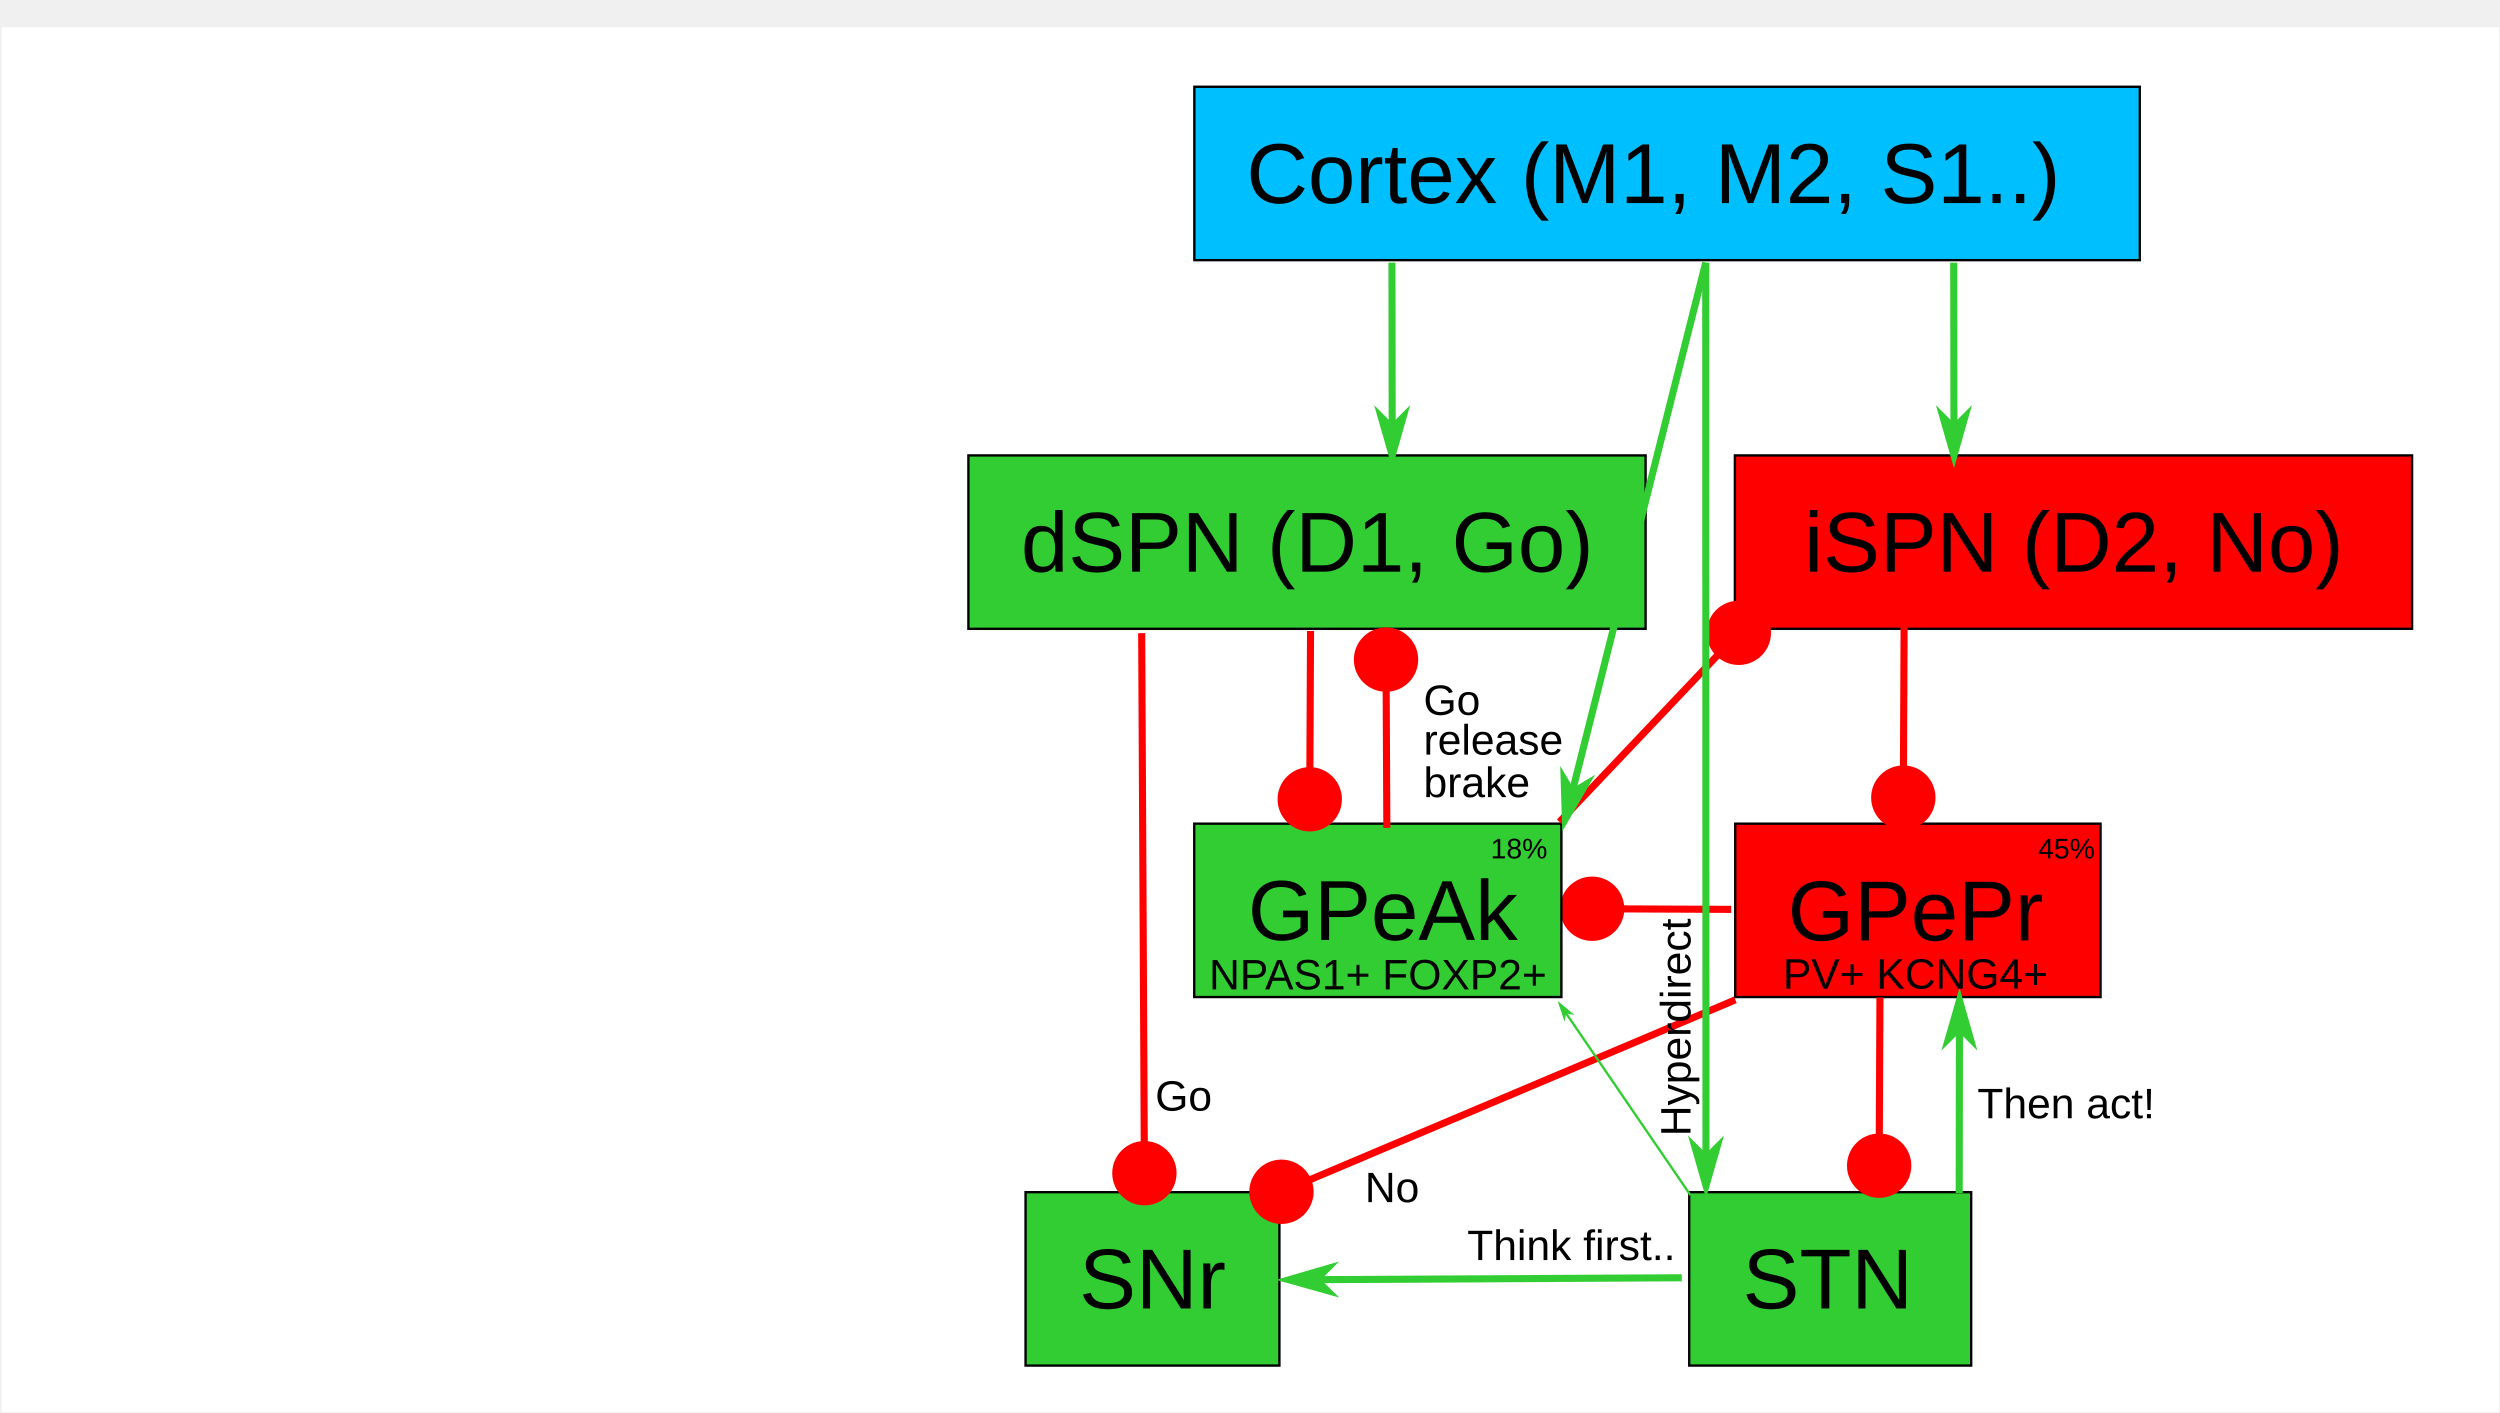
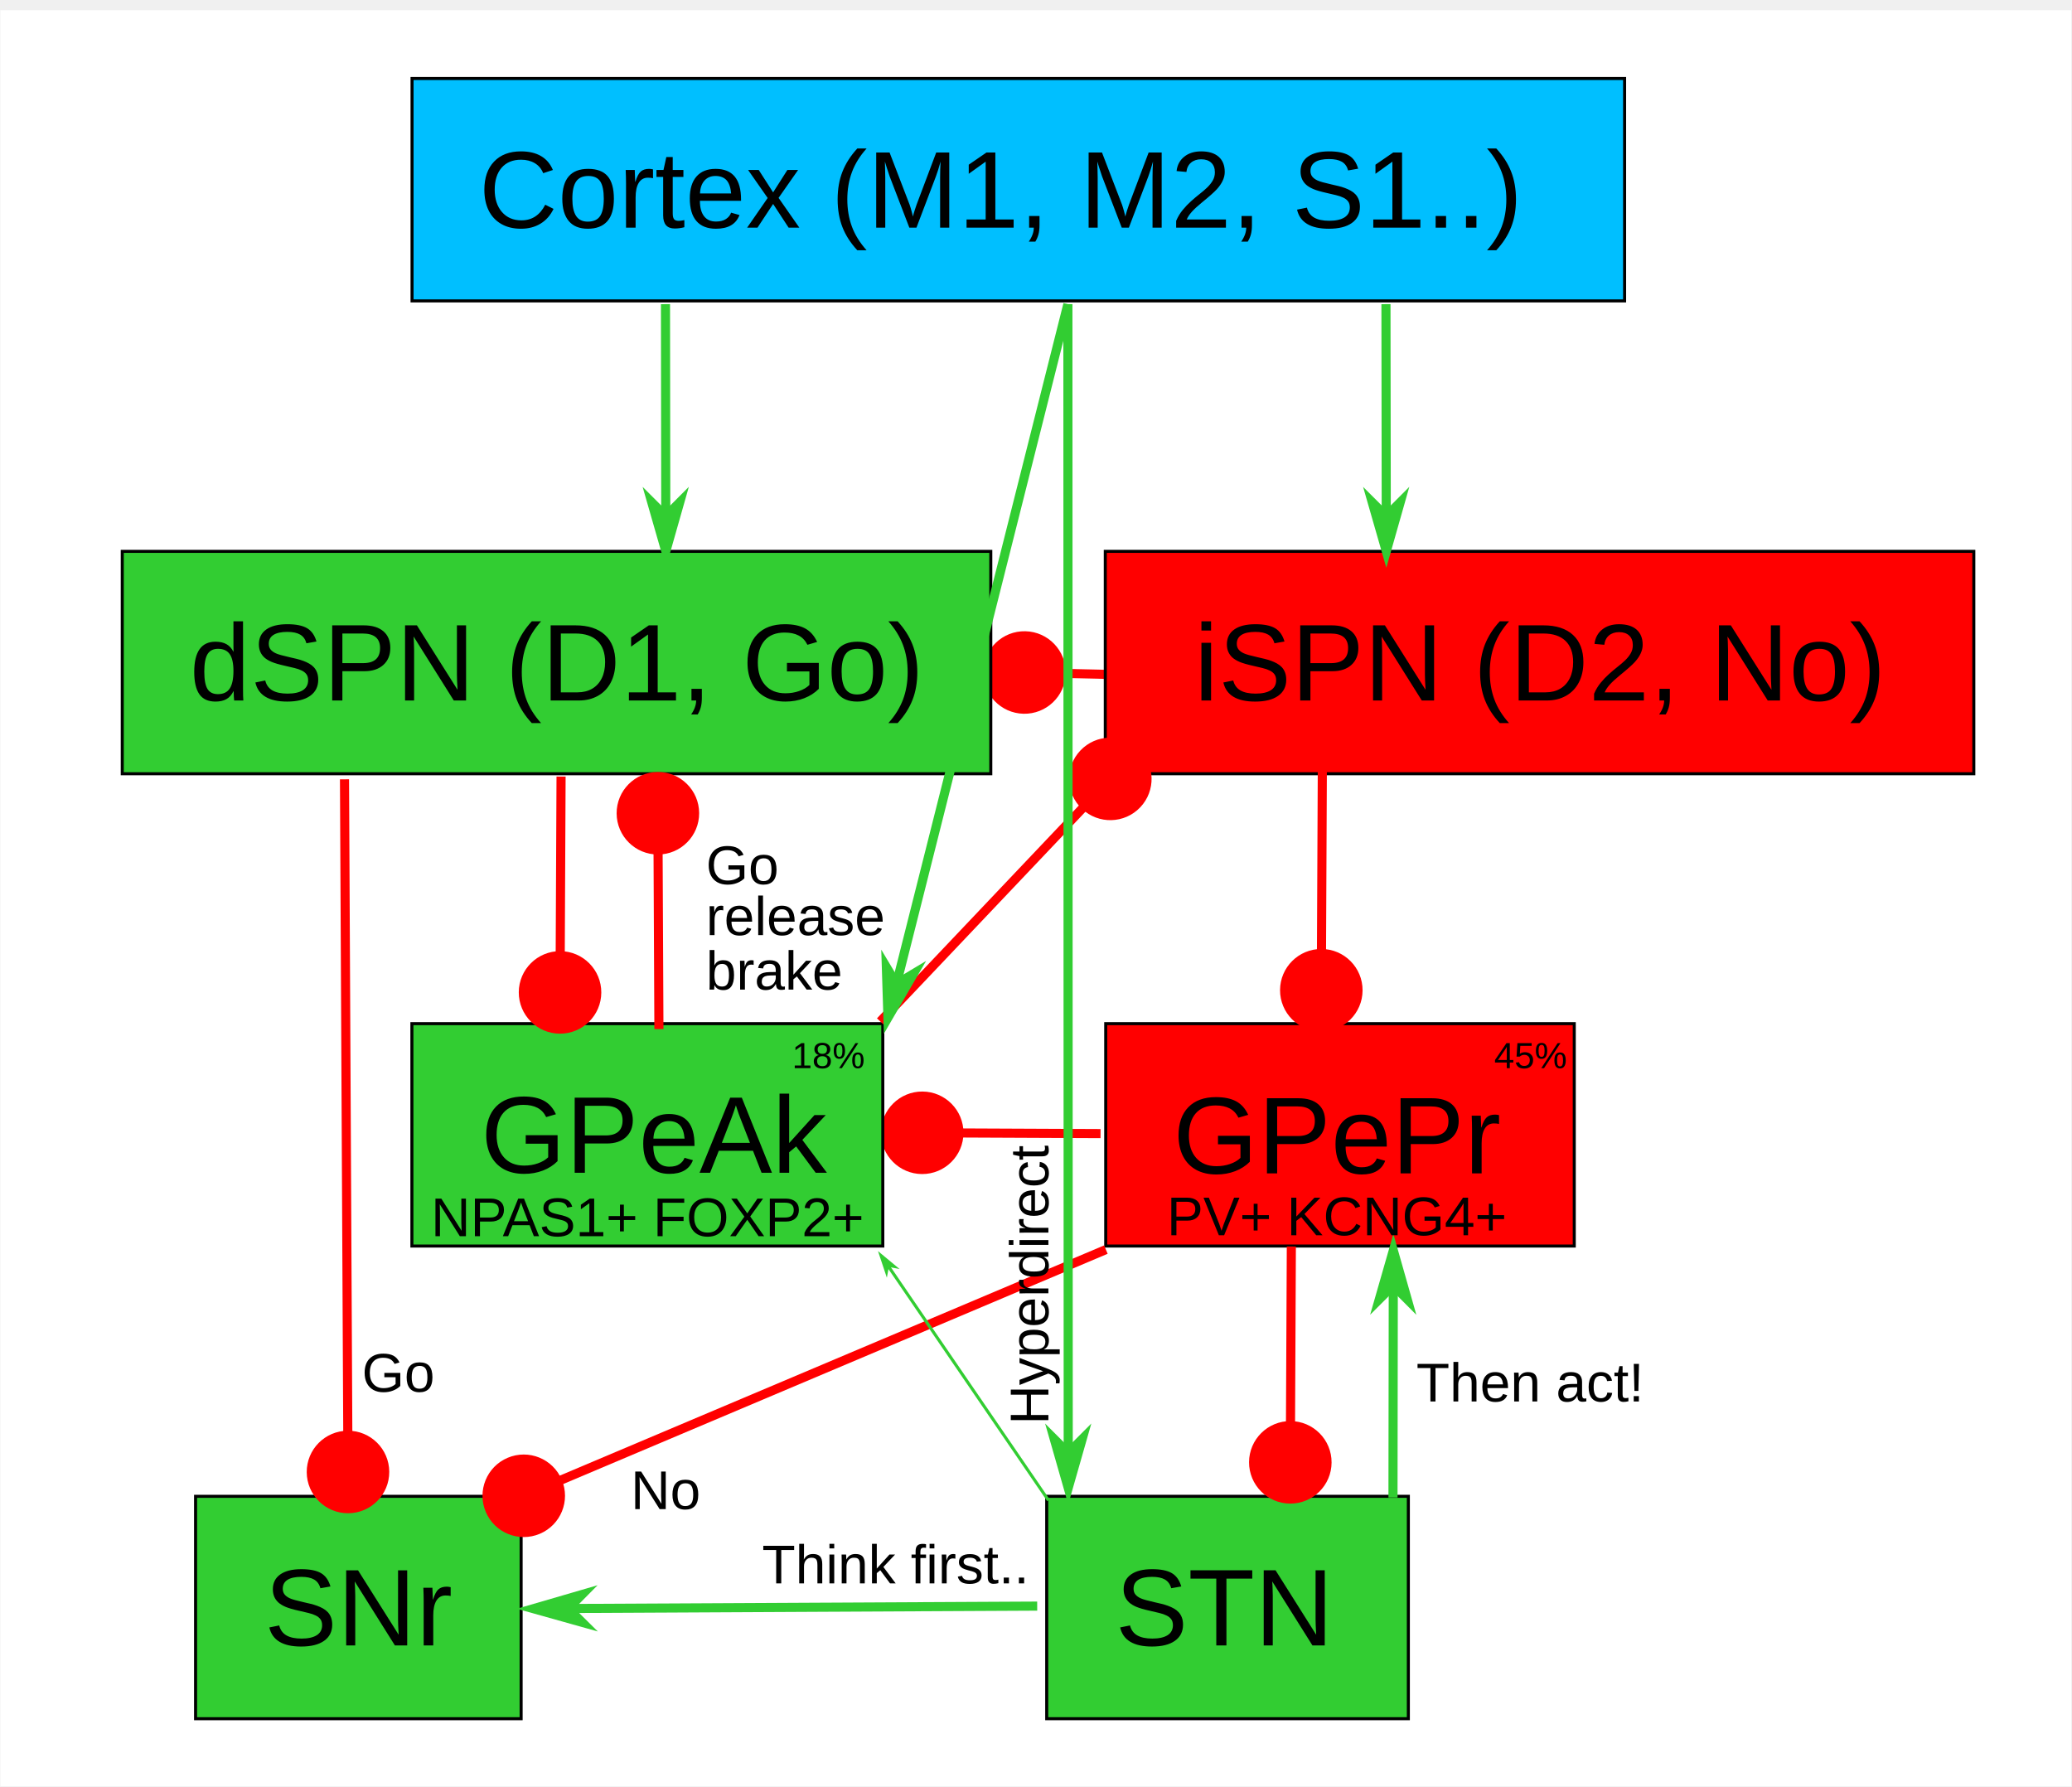
- <svg xmlns="http://www.w3.org/2000/svg" width="1056.778px" height="597.069px" viewBox="0 0 1056.778 597.069">
+ <svg xmlns="http://www.w3.org/2000/svg" width="682.922px" height="588.858px" viewBox="0 0 682.922 588.858">
  <defs id="Defs">
    <linearGradient id="linearGradient141" x1="0" y1="0" x2="0" y2="0" gradientUnits="objectBoundingBox">
      <stop style="stop-color:#FFFFFF;stop-opacity:1;" offset="0" />
      <stop style="stop-color:#0000FF;stop-opacity:1;" offset="1" />
    </linearGradient>
    <marker id="DotL382" style="overflow:visible" refX="0" refY="0" orient="auto">
-       <path id="path935" style="fill-rule:evenodd;fill:#FF0000;stroke:#FF0000;stroke-width:1.0pt;" transform="scale(0.8) translate(7.4, 1)" d="M -2.5,-1 C -2.5,1.76 -4.74,4 -7.5,4 C -10.26,4 -12.5,1.76 -12.5,-1 C -12.5,-3.76 -10.26,-6 -7.5,-6 C -4.74,-6 -2.5,-3.76 -2.5,-1 z " />
+       <path id="path231" style="fill:#FF0000;stroke:#FF0000;stroke-width:1.0pt;fill-rule:evenodd;" transform="scale(0.8) translate(7.4, 1)" d="M -2.5,-1 C -2.5,1.76 -4.74,4 -7.5,4 C -10.26,4 -12.5,1.76 -12.5,-1 C -12.5,-3.76 -10.26,-6 -7.5,-6 C -4.74,-6 -2.5,-3.76 -2.5,-1 z " />
    </marker>
    <marker id="Arrow1Mend840" style="overflow:visible" refX="0" refY="0" orient="auto">
-       <path id="path216" style="fill:#32CD32;stroke:#32CD32;stroke-width:1.0pt;fill-rule:evenodd;" transform="scale(0.4) rotate(180) translate(10,0)" d="M 0,0 L 5,-5 L -12.5,0 L 5,5 L 0,0 z " />
+       <path id="path511" style="stroke-width:1.0pt;fill-rule:evenodd;fill:#32CD32;stroke:#32CD32;" transform="scale(0.4) rotate(180) translate(10,0)" d="M 0,0 L 5,-5 L -12.5,0 L 5,5 L 0,0 z " />
    </marker>
  </defs>
-   <g id="LayerBG" style="display:inline">
-     <rect id="rect888" style="fill-opacity:1;stroke:none;stroke-opacity:1;stroke-width:1px;fill:#FFFFFF;" x="0.672" y="11.535" width="1055.697" height="585.364" />
+   <g id="LayerBG" style="">
+     <rect id="rect888" style="fill:#FFFFFF;fill-opacity:1;stroke:none;stroke-opacity:1;stroke-width:1px;" x="0.124" y="3.377" width="682.534" height="585.364" />
  </g>
-   <g id="Layer1" style="display:inline">
-     <path id="path24" style="stroke-opacity:1;stroke-width:3px;fill:none;marker-end:url(#DotL382);stroke:#FF0000;" d="m 731.789,384.404 -59.013,-0.266 " />
-     <rect id="rect212" style="stroke-opacity:1;stroke-width:1px;fill:#FF0000;fill-opacity:1;stroke:#000000;" x="733.354" y="192.511" width="286.262" height="73.296" />
-     <text id="text804" style="fill-opacity:1;text-align:AlignLeft;font-family:Arial;font-size:36px;stroke:none;fill:#000000;" transform="none" x="438.428" y="241.664">
-       <tspan id="tspan192" x="762.638" y="241.664">iSPN (D2, No)</tspan>
+   <g id="Layer1" style="">
+     <path id="path24" style="stroke-opacity:1;stroke-width:3px;fill:none;marker-end:url(#DotL382);stroke:#FF0000;" d="m 370.033,222.38 -32.618,-0.746 " />
+     <path id="path813" style="stroke-width:3px;fill:none;marker-end:url(#DotL382);stroke:#FF0000;stroke-opacity:1;" d="m 362.732,373.606 -59.013,-0.266 " />
+     <rect id="rect212" style="stroke-opacity:1;stroke-width:1px;fill:#FF0000;fill-opacity:1;stroke:#000000;" x="364.298" y="181.712" width="286.262" height="73.296" />
+     <text id="text804" style="font-size:36px;stroke:none;fill:#000000;fill-opacity:1;text-align:AlignLeft;font-family:Arial;" transform="none" x="69.372" y="230.866">
+       <tspan id="tspan192" x="393.582" y="230.866">iSPN (D2, No)</tspan>
    </text>
-     <g id="g895" transform="translate(312.7785,252.7258)">
-       <rect id="rect468" style="stroke-opacity:1;stroke-width:1px;fill:#32CD32;fill-opacity:1;stroke:#000000;" x="120.737" y="251.222" width="107.301" height="73.296" />
-       <text id="text848" style="font-family:Arial;font-size:36px;stroke:none;fill:#000000;fill-opacity:1;text-align:AlignLeft;" transform="none" x="143.416" y="300.375">
-         <tspan id="tspan692" x="143.416" y="300.375">SNr</tspan>
+     <g id="g895" transform="translate(-56.27786,241.9276)">
+       <rect id="rect492" style="fill-opacity:1;stroke:#000000;stroke-opacity:1;stroke-width:1px;fill:#32CD32;" x="120.737" y="251.222" width="107.301" height="73.296" />
+       <text id="text343" style="text-align:AlignLeft;font-family:Arial;font-size:36px;stroke:none;fill:#000000;fill-opacity:1;" transform="none" x="143.416" y="300.375">
+         <tspan id="tspan89" x="143.416" y="300.375">SNr</tspan>
      </text>
    </g>
-     <rect id="rect5" style="fill:#32CD32;fill-opacity:1;stroke:#000000;stroke-opacity:1;stroke-width:1px;" x="504.817" y="348.17" width="155.206" height="73.296" />
-     <text id="text6" style="fill:#000000;fill-opacity:1;text-align:AlignLeft;font-family:Arial;font-size:36px;stroke:none;" transform="none" x="431.563" y="241.664">
-       <tspan id="tspan752" x="527.517" y="397.323">GPeAk</tspan>
+     <rect id="rect5" style="fill:#32CD32;fill-opacity:1;stroke:#000000;stroke-opacity:1;stroke-width:1px;" x="135.761" y="337.371" width="155.206" height="73.296" />
+     <text id="text6" style="font-size:36px;stroke:none;fill:#000000;fill-opacity:1;text-align:AlignLeft;font-family:Arial;" transform="none" x="62.507" y="230.866">
+       <tspan id="tspan989" x="158.461" y="386.524">GPeAk</tspan>
    </text>
-     <g id="g44" transform="translate(-150.3507,-84.40151)">
-       <rect id="rect12" style="stroke-width:1px;fill:#32CD32;fill-opacity:1;stroke:#000000;stroke-opacity:1;" x="864.4" y="588.346" width="119.192" height="73.296" />
-       <text id="text13" style="fill-opacity:1;text-align:AlignLeft;font-family:Arial;font-size:36px;stroke:none;fill:#000000;" transform="none" x="143.416" y="300.375">
-         <tspan id="tspan197" x="886.966" y="637.499">STN</tspan>
+     <g id="g44" transform="translate(-519.4071,-95.19968)">
+       <rect id="rect12" style="stroke:#000000;stroke-opacity:1;stroke-width:1px;fill:#32CD32;fill-opacity:1;" x="864.4" y="588.346" width="119.192" height="73.296" />
+       <text id="text13" style="font-family:Arial;font-size:36px;stroke:none;fill:#000000;fill-opacity:1;text-align:AlignLeft;" transform="none" x="143.416" y="300.375">
+         <tspan id="tspan267" x="886.966" y="637.499">STN</tspan>
      </text>
    </g>
-     <rect id="rect16" style="stroke-width:1px;fill:#FF0000;fill-opacity:1;stroke:#000000;stroke-opacity:1;" x="733.497" y="348.17" width="154.428" height="73.296" />
-     <text id="text17" style="text-align:AlignLeft;font-family:Arial;font-size:36px;stroke:none;fill:#000000;fill-opacity:1;" transform="none" x="431.563" y="240.086">
-       <tspan id="tspan429" x="755.69" y="397.52">GPePr</tspan>
+     <rect id="rect16" style="fill:#FF0000;fill-opacity:1;stroke:#000000;stroke-opacity:1;stroke-width:1px;" x="364.44" y="337.371" width="154.428" height="73.296" />
+     <text id="text17" style="fill-opacity:1;text-align:AlignLeft;font-family:Arial;font-size:36px;stroke:none;fill:#000000;" transform="none" x="62.507" y="229.288">
+       <tspan id="tspan736" x="386.633" y="386.722">GPePr</tspan>
    </text>
-     <g id="g176" transform="translate(36.14702,-84.13001)">
-       <rect id="rect15" style="stroke-opacity:1;stroke-width:1px;fill:#00BFFF;fill-opacity:1;stroke:#000000;" x="468.718" y="120.804" width="399.652" height="73.296" />
-       <text id="text449" style="stroke:none;fill:#000000;fill-opacity:1;text-align:AlignLeft;font-family:Arial;font-size:36px;" transform="none" x="136.502" y="291.379">
-         <tspan id="tspan371" x="490.728" y="169.957">Cortex (M1, M2, S1..)</tspan>
+     <g id="g176" transform="translate(-332.9093,-94.92818)">
+       <rect id="rect15" style="fill-opacity:1;stroke:#000000;stroke-opacity:1;stroke-width:1px;fill:#00BFFF;" x="468.718" y="120.804" width="399.652" height="73.296" />
+       <text id="text79" style="fill-opacity:1;text-align:AlignLeft;font-family:Arial;font-size:36px;stroke:none;fill:#000000;" transform="none" x="136.502" y="291.379">
+         <tspan id="tspan686" x="490.728" y="169.957">Cortex (M1, M2, S1..)</tspan>
      </text>
    </g>
-     <g id="g969" transform="translate(288.1473,-58.71111)">
-       <rect id="rect726" style="stroke-width:1px;fill:#32CD32;fill-opacity:1;stroke:#000000;stroke-opacity:1;" x="121.207" y="251.222" width="286.262" height="73.296" />
-       <text id="text628" style="fill-opacity:1;text-align:AlignLeft;font-family:Arial;font-size:36px;stroke:none;fill:#000000;" transform="none" x="143.416" y="300.375">
-         <tspan id="tspan157" x="143.416" y="300.375">dSPN (D1, Go)</tspan>
+     <g id="g969" transform="translate(-80.90903,-69.50926)">
+       <rect id="rect461" style="fill:#32CD32;fill-opacity:1;stroke:#000000;stroke-opacity:1;stroke-width:1px;" x="121.207" y="251.222" width="286.262" height="73.296" />
+       <text id="text118" style="font-size:36px;stroke:none;fill:#000000;fill-opacity:1;text-align:AlignLeft;font-family:Arial;" transform="none" x="143.416" y="300.375">
+         <tspan id="tspan801" x="143.416" y="300.375">dSPN (D1, Go)</tspan>
      </text>
    </g>
-     <path id="path905" style="stroke:#FF0000;stroke-opacity:1;stroke-width:3px;fill:none;marker-end:url(#DotL382);" d="m 659.195,347.439 75.986,-80.11 " />
-     <path id="path851" style="stroke:#FF0000;stroke-opacity:1;stroke-width:3px;fill:none;marker-end:url(#DotL382);" d="m 586.232,349.96 -0.339,-71.374 " />
-     <path id="path601" style="fill:none;marker-end:url(#DotL382);stroke:#FF0000;stroke-opacity:1;stroke-width:3px;" d="m 553.98,266.736 -0.339,71.374 " />
-     <path id="path333" style="fill:none;marker-end:url(#DotL382);stroke:#FF0000;stroke-opacity:1;stroke-width:3px;" d="m 794.676,421.615 -0.339,71.374 " />
-     <path id="path169" style="stroke:#FF0000;stroke-opacity:1;stroke-width:3px;fill:none;marker-end:url(#DotL382);" d="m 804.892,263.786 -0.339,73.609 " />
-     <path id="path623" style="fill:none;marker-end:url(#DotL382);stroke:#FF0000;stroke-opacity:1;stroke-width:3px;" d="m 482.602,267.643 1.151,228.522 " />
-     <path id="path297" style="marker-end:url(#DotL382);stroke:#FF0000;stroke-opacity:1;stroke-width:3px;fill:none;" d="m 733.548,422.633 -192.087,81.235 " />
-     <path id="path201" style="fill:none;stroke:#32CD32;stroke-opacity:1;stroke-width:3px;marker-end:url(#Arrow1Mend840);" d="m 721.029,111.041 -59.201,234.721 " />
-     <path id="path972" style="marker-end:url(#Arrow1Mend840);fill:none;stroke:#32CD32;stroke-opacity:1;stroke-width:3px;" d="m 721.029,111.041 0.112,389.669 " />
-     <path id="path923" style="stroke:#32CD32;stroke-opacity:1;stroke-width:3px;marker-end:url(#Arrow1Mend840);fill:none;" d="m 825.862,111.041 0.112,80.963 " />
-     <path id="path535" style="stroke:#32CD32;stroke-opacity:1;stroke-width:3px;marker-end:url(#Arrow1Mend840);fill:none;" d="m 588.396,111.041 0.112,80.963 " />
-     <path id="path58" style="stroke-opacity:1;stroke-width:1px;marker-end:url(#Arrow1Mend840);fill:none;stroke:#32CD32;" d="m 714.611,505.256 -55.063,-80.504 " />
-     <path id="path459" style="fill:none;stroke:#32CD32;stroke-opacity:1;stroke-width:3px;marker-end:url(#Arrow1Mend840);" transform="matrix(-4.371139e-08,-1,1,-4.371139e-08,164.0157,1227.727)" d="m 687.594,546.895 -0.845,-165.601 " />
-     <path id="path390" style="stroke:#32CD32;stroke-opacity:1;stroke-width:3px;marker-end:url(#Arrow1Mend840);fill:none;" d="m 828.179,504.337 0.112,-80.963 " />
-     <text id="text38" style="font-size:18px;text-align:AlignLeft;stroke:none;fill:#000000;fill-opacity:1;font-family:Arial;" transform="none" x="511.097" y="418.219">
-       <tspan id="tspan990" x="511.097" y="418.219">NPAS1+ FOXP2+</tspan>
+     <path id="path905" style="stroke-width:3px;fill:none;marker-end:url(#DotL382);stroke:#FF0000;stroke-opacity:1;" d="m 290.139,336.641 75.986,-80.11 " />
+     <path id="path851" style="stroke-width:3px;fill:none;marker-end:url(#DotL382);stroke:#FF0000;stroke-opacity:1;" d="m 217.176,339.162 -0.339,-71.374 " />
+     <path id="path601" style="stroke:#FF0000;stroke-opacity:1;stroke-width:3px;fill:none;marker-end:url(#DotL382);" d="m 184.924,255.938 -0.339,71.374 " />
+     <path id="path333" style="fill:none;marker-end:url(#DotL382);stroke:#FF0000;stroke-opacity:1;stroke-width:3px;" d="m 425.62,410.816 -0.339,71.374 " />
+     <path id="path169" style="stroke-opacity:1;stroke-width:3px;fill:none;marker-end:url(#DotL382);stroke:#FF0000;" d="m 435.836,252.988 -0.339,73.609 " />
+     <path id="path623" style="stroke:#FF0000;stroke-opacity:1;stroke-width:3px;fill:none;marker-end:url(#DotL382);" d="m 113.546,256.845 1.151,228.522 " />
+     <path id="path297" style="marker-end:url(#DotL382);stroke:#FF0000;stroke-opacity:1;stroke-width:3px;fill:none;" d="m 364.492,411.835 -192.087,81.235 " />
+     <path id="path201" style="fill:none;stroke:#32CD32;stroke-opacity:1;stroke-width:3px;marker-end:url(#Arrow1Mend840);" d="m 351.973,100.243 -59.201,234.721 " />
+     <path id="path972" style="marker-end:url(#Arrow1Mend840);fill:none;stroke:#32CD32;stroke-opacity:1;stroke-width:3px;" d="m 351.973,100.243 0.112,389.669 " />
+     <path id="path923" style="stroke-width:3px;marker-end:url(#Arrow1Mend840);fill:none;stroke:#32CD32;stroke-opacity:1;" d="m 456.806,100.243 0.112,80.963 " />
+     <path id="path535" style="marker-end:url(#Arrow1Mend840);fill:none;stroke:#32CD32;stroke-opacity:1;stroke-width:3px;" d="m 219.34,100.243 0.112,80.963 " />
+     <path id="path58" style="stroke-opacity:1;stroke-width:1px;marker-end:url(#Arrow1Mend840);fill:none;stroke:#32CD32;" d="m 345.555,494.458 -55.063,-80.504 " />
+     <path id="path459" style="stroke-opacity:1;stroke-width:3px;marker-end:url(#Arrow1Mend840);fill:none;stroke:#32CD32;" transform="matrix(-4.371139e-08,-1,1,-4.371139e-08,-205.0406,1216.929)" d="m 687.594,546.895 -0.845,-165.601 " />
+     <path id="path390" style="stroke-opacity:1;stroke-width:3px;marker-end:url(#Arrow1Mend840);fill:none;stroke:#32CD32;" d="m 459.122,493.539 0.112,-80.963 " />
+     <text id="text38" style="text-align:AlignLeft;stroke:none;fill:#000000;fill-opacity:1;font-family:Arial;font-size:18px;" transform="none" x="142.04" y="407.421">
+       <tspan id="tspan990" x="142.04" y="407.421">NPAS1+ FOXP2+</tspan>
    </text>
-     <text id="text364" style="stroke:none;fill:#000000;fill-opacity:1;font-family:Arial;font-size:18px;text-align:AlignLeft;" transform="none" x="753.641" y="417.917">
-       <tspan id="tspan985" x="753.641" y="417.917">PV+ KCNG4+</tspan>
+     <text id="text364" style="fill:#000000;fill-opacity:1;font-family:Arial;font-size:18px;text-align:AlignLeft;stroke:none;" transform="none" x="384.585" y="407.119">
+       <tspan id="tspan485" x="384.585" y="407.119">PV+ KCNG4+</tspan>
    </text>
-     <text id="text261" style="fill:#000000;fill-opacity:1;font-size:18px;text-align:AlignLeft;font-family:Arial;stroke:none;" transform="none" x="576.947" y="508.164">
-       <tspan id="tspan204" x="576.947" y="508.164">No</tspan>
+     <text id="text643" style="font-size:18px;text-align:AlignLeft;font-family:Arial;stroke:none;fill:#000000;fill-opacity:1;" transform="none" x="207.891" y="497.366">
+       <tspan id="tspan475" x="207.891" y="497.366">No</tspan>
    </text>
-     <text id="text554" style="text-align:AlignLeft;font-family:Arial;stroke:none;fill:#000000;fill-opacity:1;font-size:18px;" transform="matrix(-4.371139e-08,-1,1,-4.371139e-08,234.0691,1351.576)" x="984.498" y="339.058">
-       <tspan id="tspan566" x="871.272" y="480.531">Hyperdirect</tspan>
+     <text id="text610" style="fill:#000000;fill-opacity:1;font-size:18px;text-align:AlignLeft;font-family:Arial;stroke:none;" transform="matrix(-4.371139e-08,-1,1,-4.371139e-08,-134.9873,1340.778)" x="984.498" y="339.058">
+       <tspan id="tspan555" x="871.272" y="480.531">Hyperdirect</tspan>
    </text>
-     <text id="text438" style="fill-opacity:1;font-size:18px;text-align:AlignLeft;font-family:Arial;stroke:none;fill:#000000;" transform="none" x="949.087" y="331.223">
-       <tspan id="tspan440" x="835.861" y="472.697">Then act!</tspan>
+     <text id="text438" style="font-size:18px;text-align:AlignLeft;font-family:Arial;stroke:none;fill:#000000;fill-opacity:1;" transform="none" x="580.03" y="320.425">
+       <tspan id="tspan381" x="466.804" y="461.898">Then act!</tspan>
    </text>
-     <text id="text963" style="fill:#000000;fill-opacity:1;font-size:18px;text-align:AlignLeft;font-family:Arial;stroke:none;" transform="none" x="733.453" y="391.18">
-       <tspan id="tspan67" x="620.227" y="532.653">Think first..</tspan>
+     <text id="text963" style="fill:#000000;fill-opacity:1;font-size:18px;text-align:AlignLeft;font-family:Arial;stroke:none;" transform="none" x="364.397" y="380.381">
+       <tspan id="tspan546" x="251.171" y="521.855">Think first..</tspan>
    </text>
-     <g id="g310" transform="translate(-149.8867,-88.94424)">
-       <text id="text618" style="font-family:Arial;stroke:none;fill:#000000;fill-opacity:1;font-size:18px;text-align:AlignLeft;" transform="none" x="751.624" y="425.887">
-         <tspan id="tspan656" x="751.624" y="425.887">brake</tspan>
+     <g id="g310" transform="translate(-518.943,-99.7424)">
+       <text id="text618" style="font-size:18px;text-align:AlignLeft;font-family:Arial;stroke:none;fill:#000000;fill-opacity:1;" transform="none" x="751.624" y="425.887">
+         <tspan id="tspan983" x="751.624" y="425.887">brake</tspan>
      </text>
-       <text id="text166" style="font-size:18px;text-align:AlignLeft;font-family:Arial;stroke:none;fill:#000000;fill-opacity:1;" transform="none" x="751.624" y="407.932">
-         <tspan id="tspan244" x="751.624" y="407.932">release</tspan>
+       <text id="text211" style="stroke:none;fill:#000000;fill-opacity:1;font-size:18px;text-align:AlignLeft;font-family:Arial;" transform="none" x="751.624" y="407.932">
+         <tspan id="tspan816" x="751.624" y="407.932">release</tspan>
      </text>
-       <text id="text344" style="fill-opacity:1;font-size:18px;text-align:AlignLeft;font-family:Arial;stroke:none;fill:#000000;" transform="none" x="751.624" y="391.136">
-         <tspan id="tspan110" x="751.624" y="391.136">Go</tspan>
+       <text id="text837" style="font-family:Arial;stroke:none;fill:#000000;fill-opacity:1;font-size:18px;text-align:AlignLeft;" transform="none" x="751.624" y="391.136">
+         <tspan id="tspan472" x="751.624" y="391.136">Go</tspan>
      </text>
    </g>
-     <text id="text57" style="font-family:Arial;stroke:none;fill:#000000;fill-opacity:1;font-size:18px;text-align:AlignLeft;" transform="none" x="488.332" y="469.485">
-       <tspan id="tspan134" x="488.332" y="469.485">Go</tspan>
+     <text id="text57" style="fill:#000000;fill-opacity:1;font-size:18px;text-align:AlignLeft;font-family:Arial;stroke:none;" transform="none" x="119.276" y="458.687">
+       <tspan id="tspan800" x="119.276" y="458.687">Go</tspan>
    </text>
-     <text id="text421" style="font-family:Arial;font-size:12px;stroke:none;fill:#000000;fill-opacity:1;text-align:AlignLeft;" transform="none" x="861.515" y="362.85">
-       <tspan id="tspan182" x="861.515" y="362.85">45%</tspan>
+     <text id="text339" style="stroke:none;fill:#000000;fill-opacity:1;text-align:AlignLeft;font-family:Arial;font-size:12px;" transform="none" x="492.459" y="352.052">
+       <tspan id="tspan874" x="492.459" y="352.052">45%</tspan>
    </text>
-     <text id="text662" style="text-align:AlignLeft;font-family:Arial;font-size:12px;stroke:none;fill:#000000;fill-opacity:1;" transform="none" x="630.082" y="362.85">
-       <tspan id="tspan130" x="630.082" y="362.85">18%</tspan>
+     <text id="text662" style="font-size:12px;stroke:none;fill:#000000;fill-opacity:1;text-align:AlignLeft;font-family:Arial;" transform="none" x="261.026" y="352.052">
+       <tspan id="tspan844" x="261.026" y="352.052">18%</tspan>
    </text>
  </g>
</svg>
